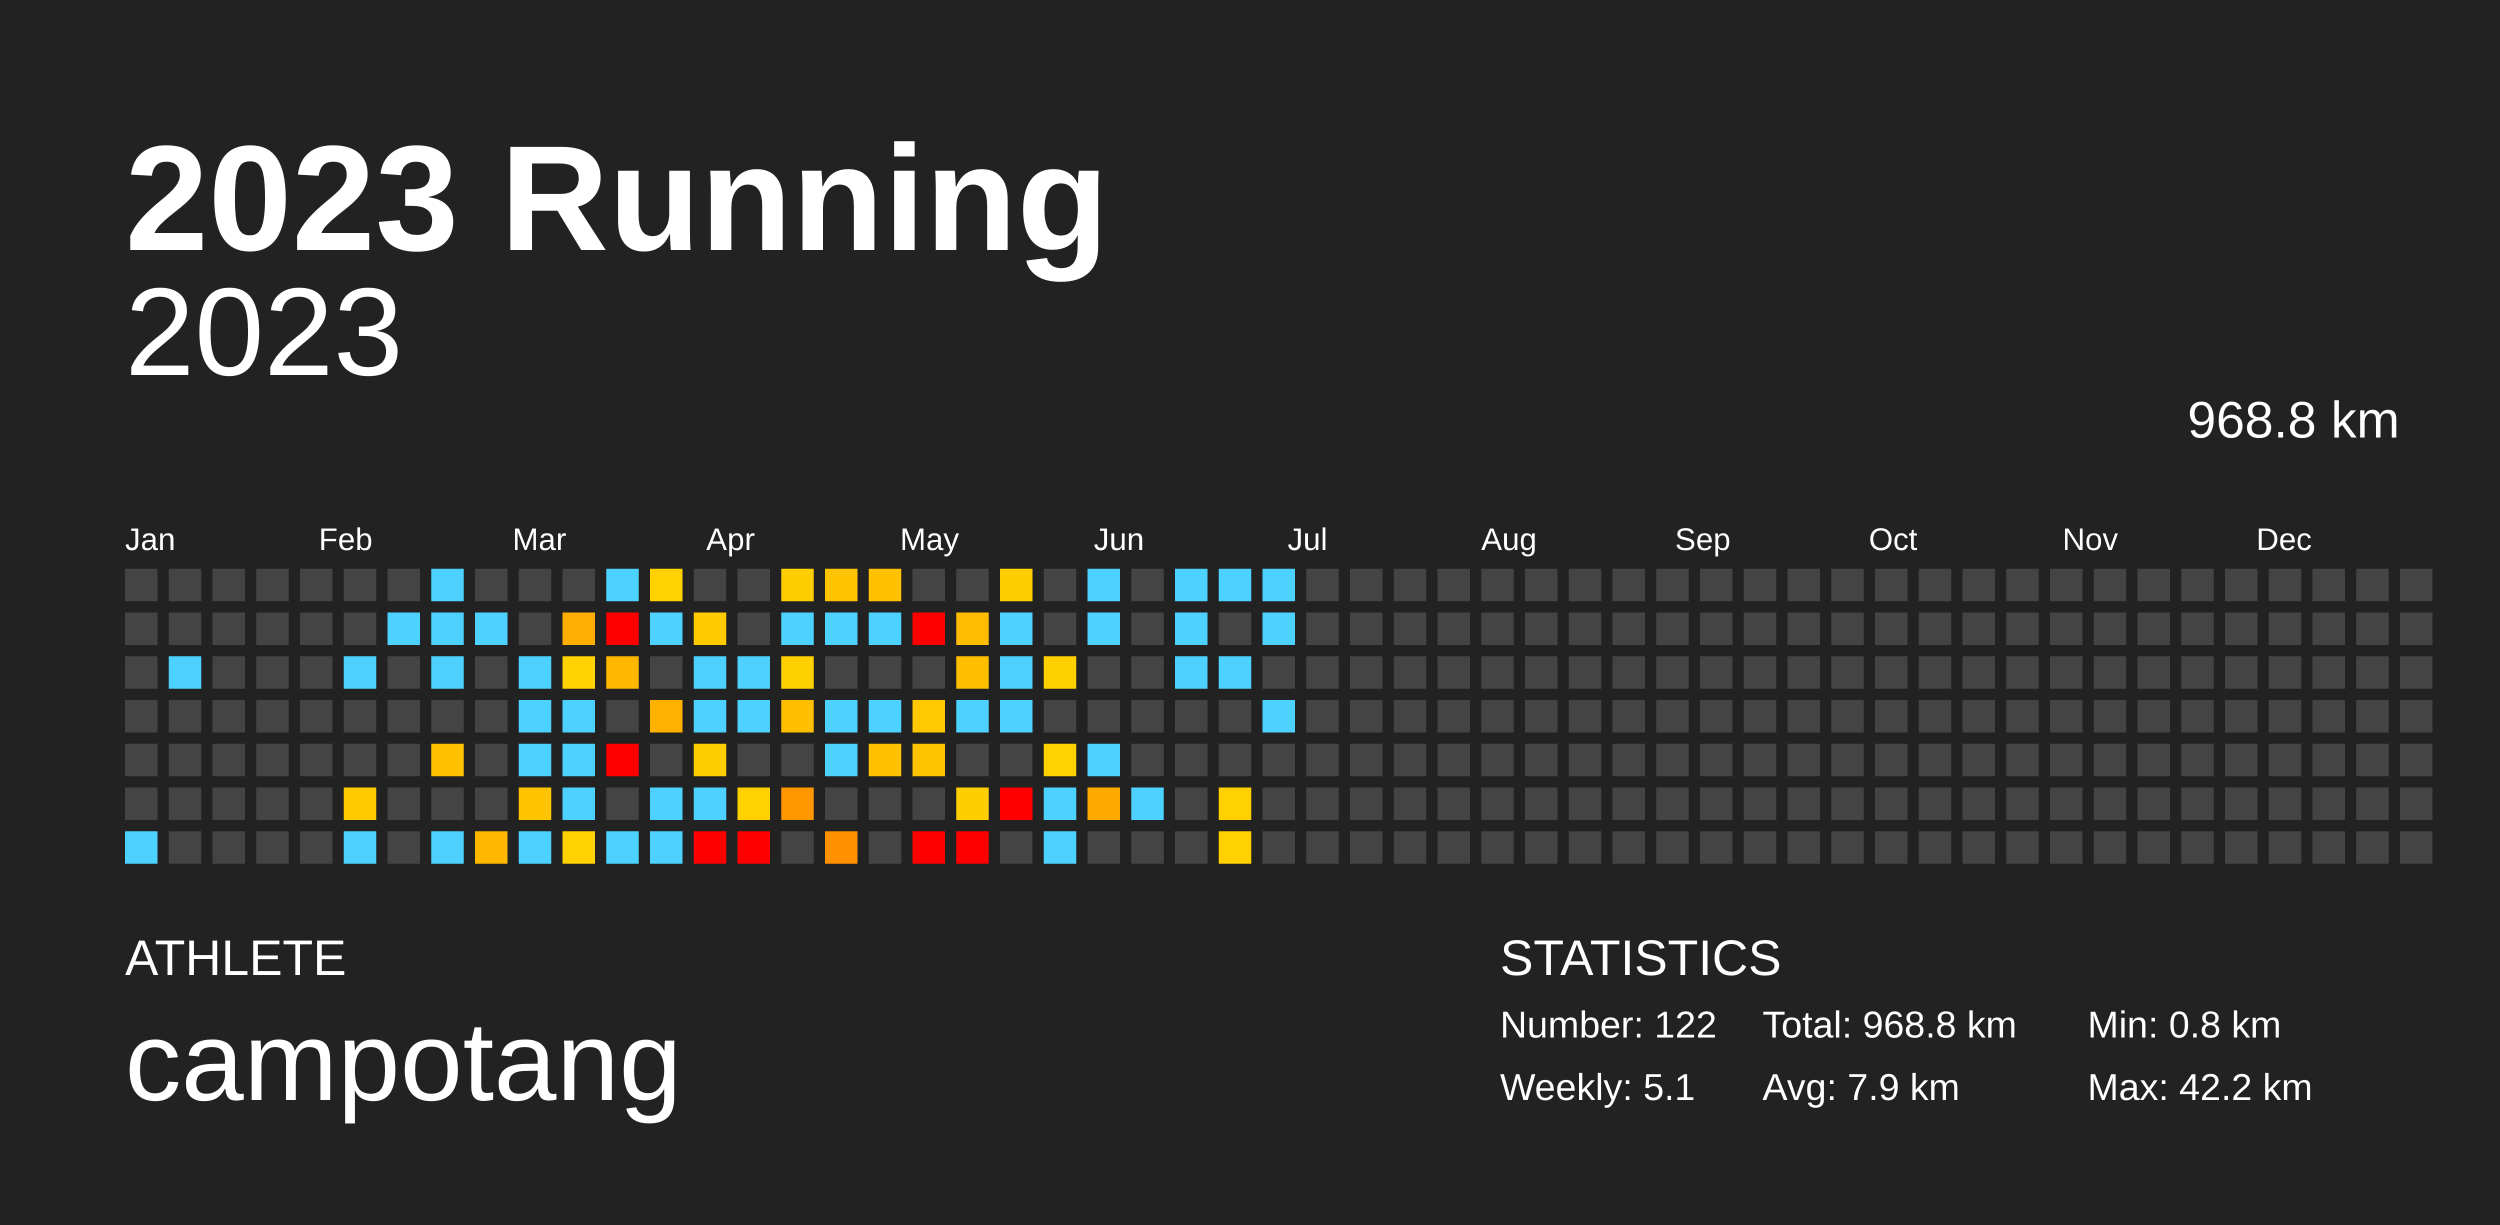
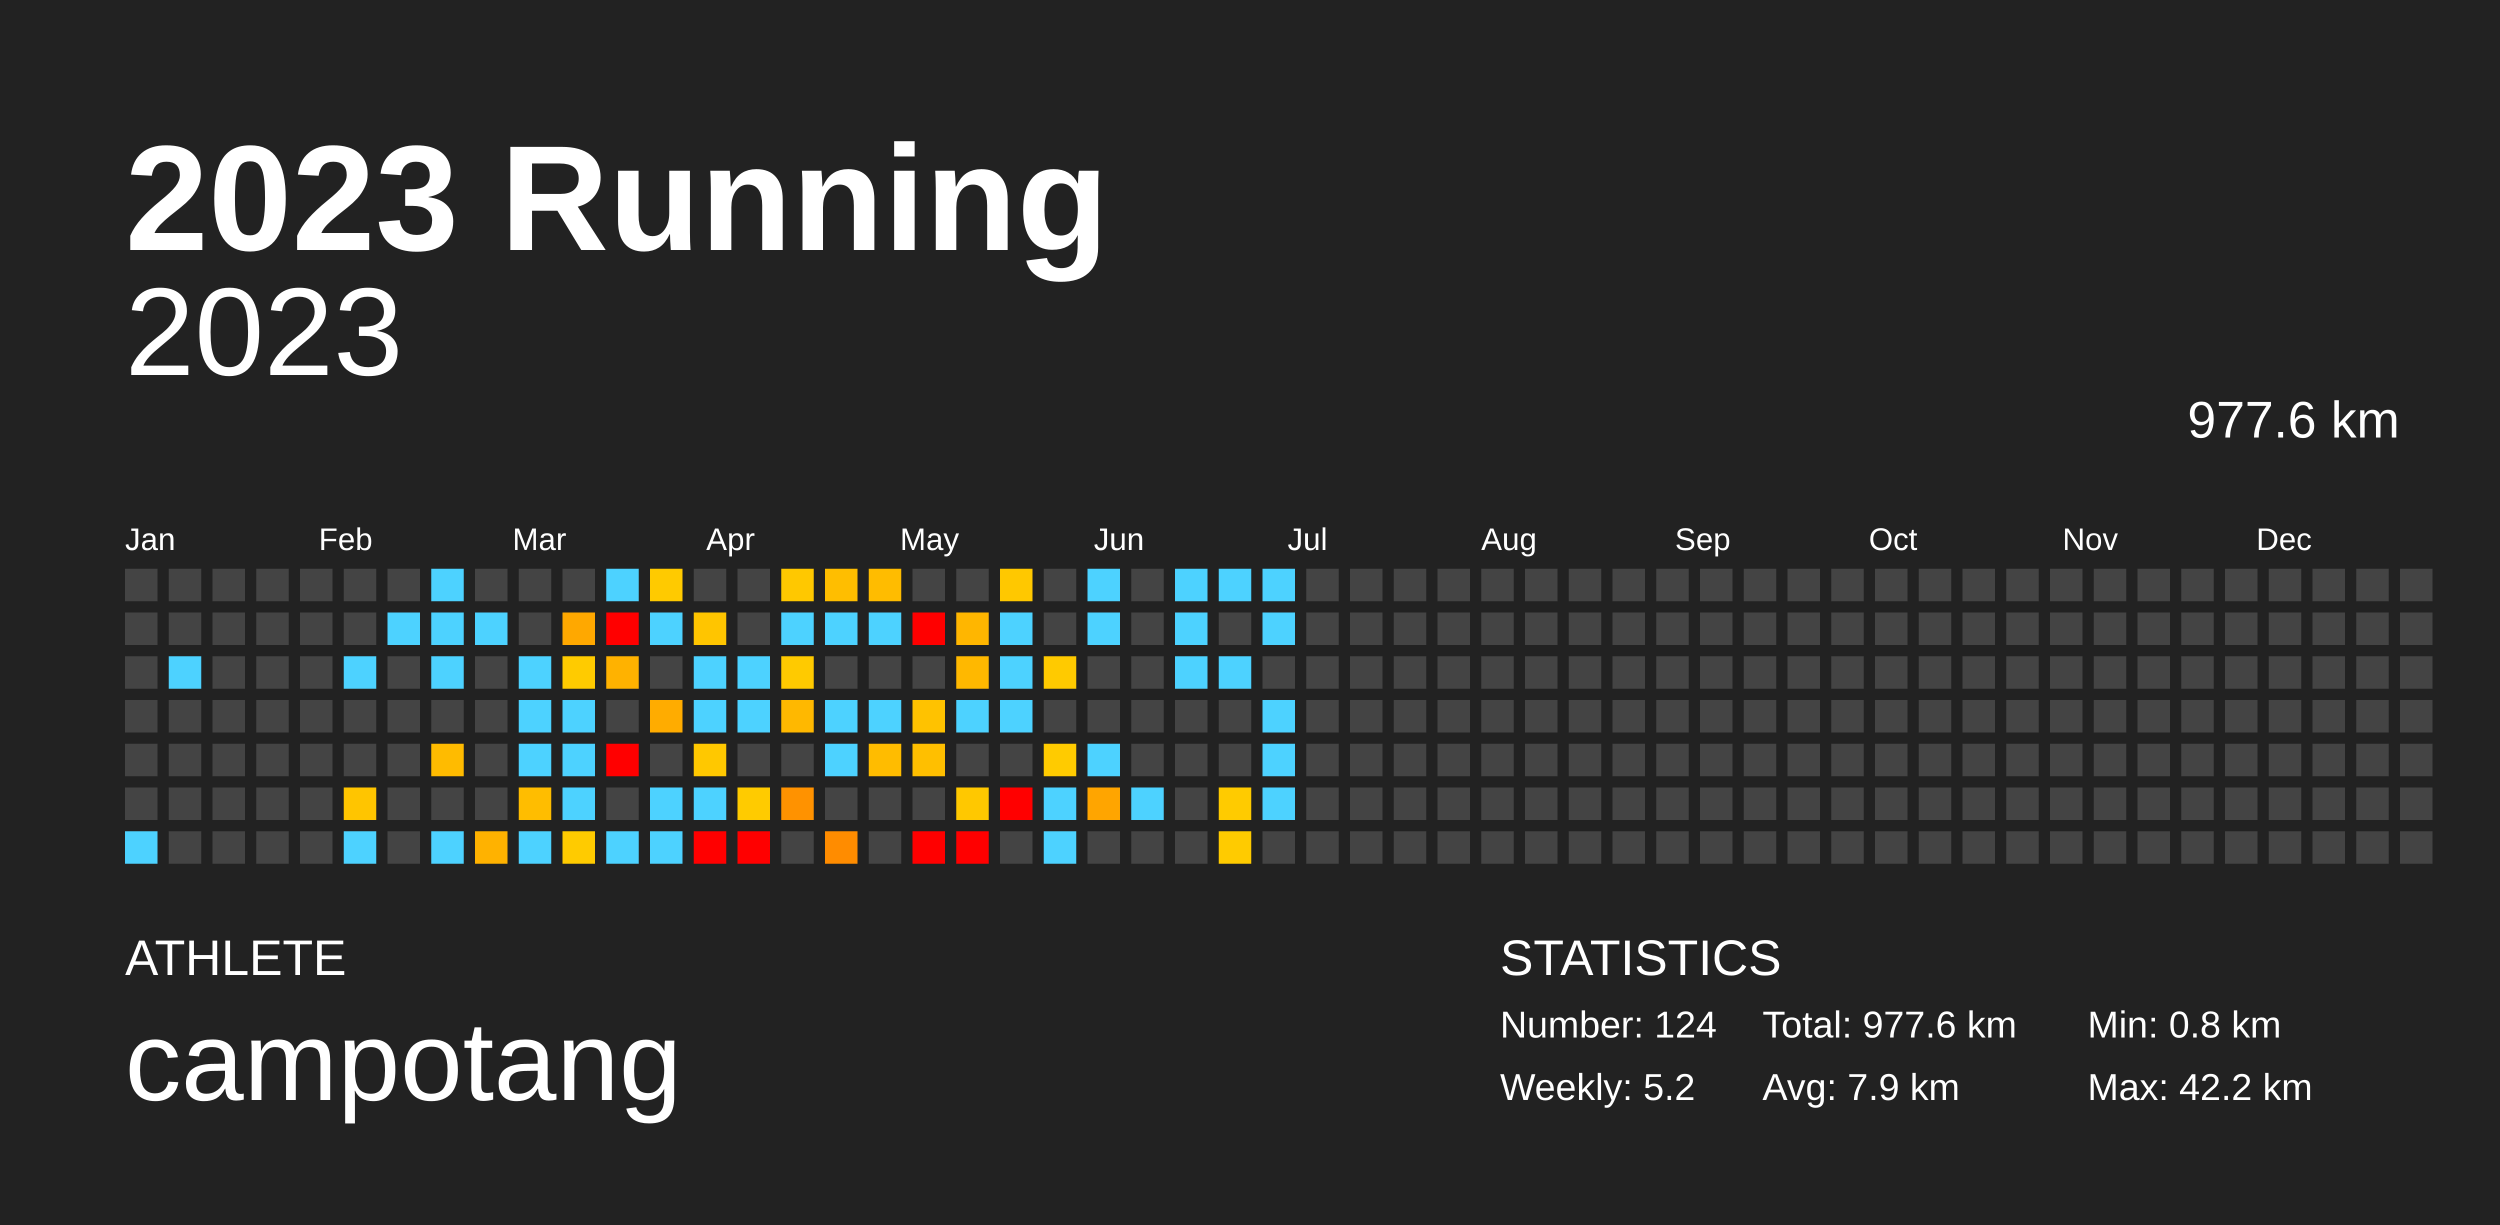
<svg xmlns="http://www.w3.org/2000/svg" baseProfile="full" height="98mm" version="1.1" viewBox="0,0,200,98" width="200mm">
  <defs />
  <rect fill="#222222" height="98" width="200" x="0" y="0" />
  <text fill="#FFFFFF" style="font-size:12px; font-family:Arial; font-weight:bold;" x="10" y="20">2023 Running</text>
  <text fill="#FFFFFF" style="font-size:4px; font-family:Arial" x="10" y="78">ATHLETE</text>
  <text fill="#FFFFFF" style="font-size:9px; font-family:Arial" x="10" y="88">campotang</text>
  <text fill="#FFFFFF" style="font-size:4px; font-family:Arial" x="120" y="78">STATISTICS</text>
-   <text fill="#FFFFFF" style="font-size:3px; font-family:Arial" x="120" y="83">Number: 122</text>
-   <text fill="#FFFFFF" style="font-size:3px; font-family:Arial" x="120" y="88">Weekly: 5.1</text>
-   <text fill="#FFFFFF" style="font-size:3px; font-family:Arial" x="141" y="83">Total: 968.8 km</text>
+   <text fill="#FFFFFF" style="font-size:3px; font-family:Arial" x="120" y="83">Number: 124</text>
+   <text fill="#FFFFFF" style="font-size:3px; font-family:Arial" x="120" y="88">Weekly: 5.2</text>
+   <text fill="#FFFFFF" style="font-size:3px; font-family:Arial" x="141" y="83">Total: 977.6 km</text>
  <text fill="#FFFFFF" style="font-size:3px; font-family:Arial" x="141" y="88">Avg: 7.9 km</text>
  <text fill="#FFFFFF" style="font-size:3px; font-family:Arial" x="167" y="83">Min: 0.8 km</text>
  <text fill="#FFFFFF" style="font-size:3px; font-family:Arial" x="167" y="88">Max: 42.2 km</text>
  <text alignment-baseline="hanging" fill="#FFFFFF" style="font-size:10.0px; font-family:Arial;" x="10" y="30">2023</text>
-   <text alignment-baseline="hanging" fill="#FFFFFF" style="font-size:4.125px; font-family:Arial;" x="175" y="35">968.8 km</text>
+   <text alignment-baseline="hanging" fill="#FFFFFF" style="font-size:4.125px; font-family:Arial;" x="175" y="35">977.6 km</text>
  <text fill="#FFFFFF" style="font-size:2.5px; font-family:Arial" x="10.0" y="44">Jan</text>
  <text fill="#FFFFFF" style="font-size:2.5px; font-family:Arial" x="25.5" y="44">Feb</text>
  <text fill="#FFFFFF" style="font-size:2.5px; font-family:Arial" x="41.0" y="44">Mar</text>
  <text fill="#FFFFFF" style="font-size:2.5px; font-family:Arial" x="56.5" y="44">Apr</text>
  <text fill="#FFFFFF" style="font-size:2.5px; font-family:Arial" x="72.0" y="44">May</text>
  <text fill="#FFFFFF" style="font-size:2.5px; font-family:Arial" x="87.5" y="44">Jun</text>
  <text fill="#FFFFFF" style="font-size:2.5px; font-family:Arial" x="103.0" y="44">Jul</text>
  <text fill="#FFFFFF" style="font-size:2.5px; font-family:Arial" x="118.5" y="44">Aug</text>
  <text fill="#FFFFFF" style="font-size:2.5px; font-family:Arial" x="134.0" y="44">Sep</text>
  <text fill="#FFFFFF" style="font-size:2.5px; font-family:Arial" x="149.5" y="44">Oct</text>
  <text fill="#FFFFFF" style="font-size:2.5px; font-family:Arial" x="165.0" y="44">Nov</text>
  <text fill="#FFFFFF" style="font-size:2.5px; font-family:Arial" x="180.5" y="44">Dec</text>
  <rect fill="#444444" height="2.6" width="2.6" x="10.0" y="45.5" />
  <rect fill="#444444" height="2.6" width="2.6" x="10.0" y="49.0" />
  <rect fill="#444444" height="2.6" width="2.6" x="10.0" y="52.5" />
  <rect fill="#444444" height="2.6" width="2.6" x="10.0" y="56.0" />
  <rect fill="#444444" height="2.6" width="2.6" x="10.0" y="59.5" />
  <rect fill="#444444" height="2.6" width="2.6" x="10.0" y="63.0" />
  <rect fill="#4dd2ff" height="2.6" width="2.6" x="10.0" y="66.5" />
  <rect fill="#444444" height="2.6" width="2.6" x="13.5" y="45.5" />
  <rect fill="#444444" height="2.6" width="2.6" x="13.5" y="49.0" />
  <rect fill="#4dd2ff" height="2.6" width="2.6" x="13.5" y="52.5" />
  <rect fill="#444444" height="2.6" width="2.6" x="13.5" y="56.0" />
  <rect fill="#444444" height="2.6" width="2.6" x="13.5" y="59.5" />
  <rect fill="#444444" height="2.6" width="2.6" x="13.5" y="63.0" />
  <rect fill="#444444" height="2.6" width="2.6" x="13.5" y="66.5" />
  <rect fill="#444444" height="2.6" width="2.6" x="17.0" y="45.5" />
  <rect fill="#444444" height="2.6" width="2.6" x="17.0" y="49.0" />
  <rect fill="#444444" height="2.6" width="2.6" x="17.0" y="52.5" />
  <rect fill="#444444" height="2.6" width="2.6" x="17.0" y="56.0" />
  <rect fill="#444444" height="2.6" width="2.6" x="17.0" y="59.5" />
  <rect fill="#444444" height="2.6" width="2.6" x="17.0" y="63.0" />
  <rect fill="#444444" height="2.6" width="2.6" x="17.0" y="66.5" />
  <rect fill="#444444" height="2.6" width="2.6" x="20.5" y="45.5" />
  <rect fill="#444444" height="2.6" width="2.6" x="20.5" y="49.0" />
  <rect fill="#444444" height="2.6" width="2.6" x="20.5" y="52.5" />
  <rect fill="#444444" height="2.6" width="2.6" x="20.5" y="56.0" />
  <rect fill="#444444" height="2.6" width="2.6" x="20.5" y="59.5" />
  <rect fill="#444444" height="2.6" width="2.6" x="20.5" y="63.0" />
  <rect fill="#444444" height="2.6" width="2.6" x="20.5" y="66.5" />
  <rect fill="#444444" height="2.6" width="2.6" x="24.0" y="45.5" />
  <rect fill="#444444" height="2.6" width="2.6" x="24.0" y="49.0" />
  <rect fill="#444444" height="2.6" width="2.6" x="24.0" y="52.5" />
  <rect fill="#444444" height="2.6" width="2.6" x="24.0" y="56.0" />
  <rect fill="#444444" height="2.6" width="2.6" x="24.0" y="59.5" />
  <rect fill="#444444" height="2.6" width="2.6" x="24.0" y="63.0" />
  <rect fill="#444444" height="2.6" width="2.6" x="24.0" y="66.5" />
  <rect fill="#444444" height="2.6" width="2.6" x="27.5" y="45.5" />
  <rect fill="#444444" height="2.6" width="2.6" x="27.5" y="49.0" />
  <rect fill="#4dd2ff" height="2.6" width="2.6" x="27.5" y="52.5" />
  <rect fill="#444444" height="2.6" width="2.6" x="27.5" y="56.0" />
  <rect fill="#444444" height="2.6" width="2.6" x="27.5" y="59.5" />
-   <rect fill="#ffcb00" height="2.6" width="2.6" x="27.5" y="63.0" />
+   <rect fill="#ffc500" height="2.6" width="2.6" x="27.5" y="63.0" />
  <rect fill="#4dd2ff" height="2.6" width="2.6" x="27.5" y="66.5" />
  <rect fill="#444444" height="2.6" width="2.6" x="31.0" y="45.5" />
  <rect fill="#4dd2ff" height="2.6" width="2.6" x="31.0" y="49.0" />
  <rect fill="#444444" height="2.6" width="2.6" x="31.0" y="52.5" />
  <rect fill="#444444" height="2.6" width="2.6" x="31.0" y="56.0" />
  <rect fill="#444444" height="2.6" width="2.6" x="31.0" y="59.5" />
  <rect fill="#444444" height="2.6" width="2.6" x="31.0" y="63.0" />
  <rect fill="#444444" height="2.6" width="2.6" x="31.0" y="66.5" />
  <rect fill="#4dd2ff" height="2.6" width="2.6" x="34.5" y="45.5" />
  <rect fill="#4dd2ff" height="2.6" width="2.6" x="34.5" y="49.0" />
  <rect fill="#4dd2ff" height="2.6" width="2.6" x="34.5" y="52.5" />
  <rect fill="#444444" height="2.6" width="2.6" x="34.5" y="56.0" />
-   <rect fill="#ffc100" height="2.6" width="2.6" x="34.5" y="59.5" />
+   <rect fill="#ffbb00" height="2.6" width="2.6" x="34.5" y="59.5" />
  <rect fill="#444444" height="2.6" width="2.6" x="34.5" y="63.0" />
  <rect fill="#4dd2ff" height="2.6" width="2.6" x="34.5" y="66.5" />
  <rect fill="#444444" height="2.6" width="2.6" x="38.0" y="45.5" />
  <rect fill="#4dd2ff" height="2.6" width="2.6" x="38.0" y="49.0" />
  <rect fill="#444444" height="2.6" width="2.6" x="38.0" y="52.5" />
  <rect fill="#444444" height="2.6" width="2.6" x="38.0" y="56.0" />
  <rect fill="#444444" height="2.6" width="2.6" x="38.0" y="59.5" />
  <rect fill="#444444" height="2.6" width="2.6" x="38.0" y="63.0" />
-   <rect fill="#ffb700" height="2.6" width="2.6" x="38.0" y="66.5" />
+   <rect fill="#ffb200" height="2.6" width="2.6" x="38.0" y="66.5" />
  <rect fill="#444444" height="2.6" width="2.6" x="41.5" y="45.5" />
  <rect fill="#444444" height="2.6" width="2.6" x="41.5" y="49.0" />
  <rect fill="#4dd2ff" height="2.6" width="2.6" x="41.5" y="52.5" />
  <rect fill="#4dd2ff" height="2.6" width="2.6" x="41.5" y="56.0" />
  <rect fill="#4dd2ff" height="2.6" width="2.6" x="41.5" y="59.5" />
-   <rect fill="#ffc300" height="2.6" width="2.6" x="41.5" y="63.0" />
+   <rect fill="#ffbd00" height="2.6" width="2.6" x="41.5" y="63.0" />
  <rect fill="#4dd2ff" height="2.6" width="2.6" x="41.5" y="66.5" />
  <rect fill="#444444" height="2.6" width="2.6" x="45.0" y="45.5" />
-   <rect fill="#ffad00" height="2.6" width="2.6" x="45.0" y="49.0" />
-   <rect fill="#ffd200" height="2.6" width="2.6" x="45.0" y="52.5" />
+   <rect fill="#ffa800" height="2.6" width="2.6" x="45.0" y="49.0" />
+   <rect fill="#ffcb00" height="2.6" width="2.6" x="45.0" y="52.5" />
  <rect fill="#4dd2ff" height="2.6" width="2.6" x="45.0" y="56.0" />
  <rect fill="#4dd2ff" height="2.6" width="2.6" x="45.0" y="59.5" />
  <rect fill="#4dd2ff" height="2.6" width="2.6" x="45.0" y="63.0" />
-   <rect fill="#ffd100" height="2.6" width="2.6" x="45.0" y="66.5" />
+   <rect fill="#ffcb00" height="2.6" width="2.6" x="45.0" y="66.5" />
  <rect fill="#4dd2ff" height="2.6" width="2.6" x="48.5" y="45.5" />
  <rect fill="red" height="2.6" width="2.6" x="48.5" y="49.0" />
-   <rect fill="#ffb700" height="2.6" width="2.6" x="48.5" y="52.5" />
+   <rect fill="#ffb200" height="2.6" width="2.6" x="48.5" y="52.5" />
  <rect fill="#444444" height="2.6" width="2.6" x="48.5" y="56.0" />
  <rect fill="red" height="2.6" width="2.6" x="48.5" y="59.5" />
  <rect fill="#444444" height="2.6" width="2.6" x="48.5" y="63.0" />
  <rect fill="#4dd2ff" height="2.6" width="2.6" x="48.5" y="66.5" />
-   <rect fill="#ffd100" height="2.6" width="2.6" x="52.0" y="45.5" />
+   <rect fill="#ffca00" height="2.6" width="2.6" x="52.0" y="45.5" />
  <rect fill="#4dd2ff" height="2.6" width="2.6" x="52.0" y="49.0" />
  <rect fill="#444444" height="2.6" width="2.6" x="52.0" y="52.5" />
-   <rect fill="#ffb100" height="2.6" width="2.6" x="52.0" y="56.0" />
+   <rect fill="#ffac00" height="2.6" width="2.6" x="52.0" y="56.0" />
  <rect fill="#444444" height="2.6" width="2.6" x="52.0" y="59.5" />
  <rect fill="#4dd2ff" height="2.6" width="2.6" x="52.0" y="63.0" />
  <rect fill="#4dd2ff" height="2.6" width="2.6" x="52.0" y="66.5" />
  <rect fill="#444444" height="2.6" width="2.6" x="55.5" y="45.5" />
-   <rect fill="#ffcb00" height="2.6" width="2.6" x="55.5" y="49.0" />
+   <rect fill="#ffc500" height="2.6" width="2.6" x="55.5" y="49.0" />
  <rect fill="#4dd2ff" height="2.6" width="2.6" x="55.5" y="52.5" />
  <rect fill="#4dd2ff" height="2.6" width="2.6" x="55.5" y="56.0" />
-   <rect fill="#ffce00" height="2.6" width="2.6" x="55.5" y="59.5" />
+   <rect fill="#ffc800" height="2.6" width="2.6" x="55.5" y="59.5" />
  <rect fill="#4dd2ff" height="2.6" width="2.6" x="55.5" y="63.0" />
  <rect fill="red" height="2.6" width="2.6" x="55.5" y="66.5" />
  <rect fill="#444444" height="2.6" width="2.6" x="59.0" y="45.5" />
  <rect fill="#444444" height="2.6" width="2.6" x="59.0" y="49.0" />
  <rect fill="#4dd2ff" height="2.6" width="2.6" x="59.0" y="52.5" />
  <rect fill="#4dd2ff" height="2.6" width="2.6" x="59.0" y="56.0" />
  <rect fill="#444444" height="2.6" width="2.6" x="59.0" y="59.5" />
-   <rect fill="#ffd100" height="2.6" width="2.6" x="59.0" y="63.0" />
+   <rect fill="#ffcb00" height="2.6" width="2.6" x="59.0" y="63.0" />
  <rect fill="red" height="2.6" width="2.6" x="59.0" y="66.5" />
-   <rect fill="#ffce00" height="2.6" width="2.6" x="62.5" y="45.5" />
+   <rect fill="#ffc800" height="2.6" width="2.6" x="62.5" y="45.5" />
  <rect fill="#4dd2ff" height="2.6" width="2.6" x="62.5" y="49.0" />
-   <rect fill="#ffd000" height="2.6" width="2.6" x="62.5" y="52.5" />
-   <rect fill="#ffbe00" height="2.6" width="2.6" x="62.5" y="56.0" />
+   <rect fill="#ffca00" height="2.6" width="2.6" x="62.5" y="52.5" />
+   <rect fill="#ffb800" height="2.6" width="2.6" x="62.5" y="56.0" />
  <rect fill="#444444" height="2.6" width="2.6" x="62.5" y="59.5" />
-   <rect fill="#ff9700" height="2.6" width="2.6" x="62.5" y="63.0" />
+   <rect fill="#ff9200" height="2.6" width="2.6" x="62.5" y="63.0" />
  <rect fill="#444444" height="2.6" width="2.6" x="62.5" y="66.5" />
-   <rect fill="#ffc300" height="2.6" width="2.6" x="66.0" y="45.5" />
+   <rect fill="#ffbe00" height="2.6" width="2.6" x="66.0" y="45.5" />
  <rect fill="#4dd2ff" height="2.6" width="2.6" x="66.0" y="49.0" />
  <rect fill="#444444" height="2.6" width="2.6" x="66.0" y="52.5" />
  <rect fill="#4dd2ff" height="2.6" width="2.6" x="66.0" y="56.0" />
  <rect fill="#4dd2ff" height="2.6" width="2.6" x="66.0" y="59.5" />
  <rect fill="#444444" height="2.6" width="2.6" x="66.0" y="63.0" />
-   <rect fill="#ff9100" height="2.6" width="2.6" x="66.0" y="66.5" />
-   <rect fill="#ffc100" height="2.6" width="2.6" x="69.5" y="45.5" />
+   <rect fill="#ff8c00" height="2.6" width="2.6" x="66.0" y="66.5" />
+   <rect fill="#ffbc00" height="2.6" width="2.6" x="69.5" y="45.5" />
  <rect fill="#4dd2ff" height="2.6" width="2.6" x="69.5" y="49.0" />
  <rect fill="#444444" height="2.6" width="2.6" x="69.5" y="52.5" />
  <rect fill="#4dd2ff" height="2.6" width="2.6" x="69.5" y="56.0" />
-   <rect fill="#ffc100" height="2.6" width="2.6" x="69.5" y="59.5" />
+   <rect fill="#ffbc00" height="2.6" width="2.6" x="69.5" y="59.5" />
  <rect fill="#444444" height="2.6" width="2.6" x="69.5" y="63.0" />
  <rect fill="#444444" height="2.6" width="2.6" x="69.5" y="66.5" />
  <rect fill="#444444" height="2.6" width="2.6" x="73.0" y="45.5" />
  <rect fill="red" height="2.6" width="2.6" x="73.0" y="49.0" />
  <rect fill="#444444" height="2.6" width="2.6" x="73.0" y="52.5" />
-   <rect fill="#ffc800" height="2.6" width="2.6" x="73.0" y="56.0" />
-   <rect fill="#ffc400" height="2.6" width="2.6" x="73.0" y="59.5" />
+   <rect fill="#ffc200" height="2.6" width="2.6" x="73.0" y="56.0" />
+   <rect fill="#ffbf00" height="2.6" width="2.6" x="73.0" y="59.5" />
  <rect fill="#444444" height="2.6" width="2.6" x="73.0" y="63.0" />
  <rect fill="red" height="2.6" width="2.6" x="73.0" y="66.5" />
  <rect fill="#444444" height="2.6" width="2.6" x="76.5" y="45.5" />
-   <rect fill="#ffbc00" height="2.6" width="2.6" x="76.5" y="49.0" />
-   <rect fill="#ffbe00" height="2.6" width="2.6" x="76.5" y="52.5" />
+   <rect fill="#ffb600" height="2.6" width="2.6" x="76.5" y="49.0" />
+   <rect fill="#ffb800" height="2.6" width="2.6" x="76.5" y="52.5" />
  <rect fill="#4dd2ff" height="2.6" width="2.6" x="76.5" y="56.0" />
  <rect fill="#444444" height="2.6" width="2.6" x="76.5" y="59.5" />
-   <rect fill="#ffce00" height="2.6" width="2.6" x="76.5" y="63.0" />
+   <rect fill="#ffc800" height="2.6" width="2.6" x="76.5" y="63.0" />
  <rect fill="red" height="2.6" width="2.6" x="76.5" y="66.5" />
-   <rect fill="#ffce00" height="2.6" width="2.6" x="80.0" y="45.5" />
+   <rect fill="#ffc800" height="2.6" width="2.6" x="80.0" y="45.5" />
  <rect fill="#4dd2ff" height="2.6" width="2.6" x="80.0" y="49.0" />
  <rect fill="#4dd2ff" height="2.6" width="2.6" x="80.0" y="52.5" />
  <rect fill="#4dd2ff" height="2.6" width="2.6" x="80.0" y="56.0" />
  <rect fill="#444444" height="2.6" width="2.6" x="80.0" y="59.5" />
  <rect fill="red" height="2.6" width="2.6" x="80.0" y="63.0" />
  <rect fill="#444444" height="2.6" width="2.6" x="80.0" y="66.5" />
  <rect fill="#444444" height="2.6" width="2.6" x="83.5" y="45.5" />
  <rect fill="#444444" height="2.6" width="2.6" x="83.5" y="49.0" />
-   <rect fill="#ffd000" height="2.6" width="2.6" x="83.5" y="52.5" />
+   <rect fill="#ffca00" height="2.6" width="2.6" x="83.5" y="52.5" />
  <rect fill="#444444" height="2.6" width="2.6" x="83.5" y="56.0" />
-   <rect fill="#ffd100" height="2.6" width="2.6" x="83.5" y="59.5" />
+   <rect fill="#ffcb00" height="2.6" width="2.6" x="83.5" y="59.5" />
  <rect fill="#4dd2ff" height="2.6" width="2.6" x="83.5" y="63.0" />
  <rect fill="#4dd2ff" height="2.6" width="2.6" x="83.5" y="66.5" />
  <rect fill="#4dd2ff" height="2.6" width="2.6" x="87.0" y="45.5" />
  <rect fill="#4dd2ff" height="2.6" width="2.6" x="87.0" y="49.0" />
  <rect fill="#444444" height="2.6" width="2.6" x="87.0" y="52.5" />
  <rect fill="#444444" height="2.6" width="2.6" x="87.0" y="56.0" />
  <rect fill="#4dd2ff" height="2.6" width="2.6" x="87.0" y="59.5" />
-   <rect fill="#ffaa00" height="2.6" width="2.6" x="87.0" y="63.0" />
+   <rect fill="#ffa500" height="2.6" width="2.6" x="87.0" y="63.0" />
  <rect fill="#444444" height="2.6" width="2.6" x="87.0" y="66.5" />
  <rect fill="#444444" height="2.6" width="2.6" x="90.5" y="45.5" />
  <rect fill="#444444" height="2.6" width="2.6" x="90.5" y="49.0" />
  <rect fill="#444444" height="2.6" width="2.6" x="90.5" y="52.5" />
  <rect fill="#444444" height="2.6" width="2.6" x="90.5" y="56.0" />
  <rect fill="#444444" height="2.6" width="2.6" x="90.5" y="59.5" />
  <rect fill="#4dd2ff" height="2.6" width="2.6" x="90.5" y="63.0" />
  <rect fill="#444444" height="2.6" width="2.6" x="90.5" y="66.5" />
  <rect fill="#4dd2ff" height="2.6" width="2.6" x="94.0" y="45.5" />
  <rect fill="#4dd2ff" height="2.6" width="2.6" x="94.0" y="49.0" />
  <rect fill="#4dd2ff" height="2.6" width="2.6" x="94.0" y="52.5" />
  <rect fill="#444444" height="2.6" width="2.6" x="94.0" y="56.0" />
  <rect fill="#444444" height="2.6" width="2.6" x="94.0" y="59.5" />
  <rect fill="#444444" height="2.6" width="2.6" x="94.0" y="63.0" />
  <rect fill="#444444" height="2.6" width="2.6" x="94.0" y="66.5" />
  <rect fill="#4dd2ff" height="2.6" width="2.6" x="97.5" y="45.5" />
  <rect fill="#444444" height="2.6" width="2.6" x="97.5" y="49.0" />
  <rect fill="#4dd2ff" height="2.6" width="2.6" x="97.5" y="52.5" />
  <rect fill="#444444" height="2.6" width="2.6" x="97.5" y="56.0" />
  <rect fill="#444444" height="2.6" width="2.6" x="97.5" y="59.5" />
-   <rect fill="#ffd100" height="2.6" width="2.6" x="97.5" y="63.0" />
-   <rect fill="#ffd100" height="2.6" width="2.6" x="97.5" y="66.5" />
+   <rect fill="#ffcb00" height="2.6" width="2.6" x="97.5" y="63.0" />
+   <rect fill="#ffcb00" height="2.6" width="2.6" x="97.5" y="66.5" />
  <rect fill="#4dd2ff" height="2.6" width="2.6" x="101.0" y="45.5" />
  <rect fill="#4dd2ff" height="2.6" width="2.6" x="101.0" y="49.0" />
  <rect fill="#444444" height="2.6" width="2.6" x="101.0" y="52.5" />
  <rect fill="#4dd2ff" height="2.6" width="2.6" x="101.0" y="56.0" />
-   <rect fill="#444444" height="2.6" width="2.6" x="101.0" y="59.5" />
-   <rect fill="#444444" height="2.6" width="2.6" x="101.0" y="63.0" />
+   <rect fill="#4dd2ff" height="2.6" width="2.6" x="101.0" y="59.5" />
+   <rect fill="#4dd2ff" height="2.6" width="2.6" x="101.0" y="63.0" />
  <rect fill="#444444" height="2.6" width="2.6" x="101.0" y="66.5" />
  <rect fill="#444444" height="2.6" width="2.6" x="104.5" y="45.5" />
  <rect fill="#444444" height="2.6" width="2.6" x="104.5" y="49.0" />
  <rect fill="#444444" height="2.6" width="2.6" x="104.5" y="52.5" />
  <rect fill="#444444" height="2.6" width="2.6" x="104.5" y="56.0" />
  <rect fill="#444444" height="2.6" width="2.6" x="104.5" y="59.5" />
  <rect fill="#444444" height="2.6" width="2.6" x="104.5" y="63.0" />
  <rect fill="#444444" height="2.6" width="2.6" x="104.5" y="66.5" />
  <rect fill="#444444" height="2.6" width="2.6" x="108.0" y="45.5" />
  <rect fill="#444444" height="2.6" width="2.6" x="108.0" y="49.0" />
  <rect fill="#444444" height="2.6" width="2.6" x="108.0" y="52.5" />
  <rect fill="#444444" height="2.6" width="2.6" x="108.0" y="56.0" />
  <rect fill="#444444" height="2.6" width="2.6" x="108.0" y="59.5" />
  <rect fill="#444444" height="2.6" width="2.6" x="108.0" y="63.0" />
  <rect fill="#444444" height="2.6" width="2.6" x="108.0" y="66.5" />
  <rect fill="#444444" height="2.6" width="2.6" x="111.5" y="45.5" />
  <rect fill="#444444" height="2.6" width="2.6" x="111.5" y="49.0" />
  <rect fill="#444444" height="2.6" width="2.6" x="111.5" y="52.5" />
  <rect fill="#444444" height="2.6" width="2.6" x="111.5" y="56.0" />
  <rect fill="#444444" height="2.6" width="2.6" x="111.5" y="59.5" />
  <rect fill="#444444" height="2.6" width="2.6" x="111.5" y="63.0" />
  <rect fill="#444444" height="2.6" width="2.6" x="111.5" y="66.5" />
  <rect fill="#444444" height="2.6" width="2.6" x="115.0" y="45.5" />
  <rect fill="#444444" height="2.6" width="2.6" x="115.0" y="49.0" />
  <rect fill="#444444" height="2.6" width="2.6" x="115.0" y="52.5" />
  <rect fill="#444444" height="2.6" width="2.6" x="115.0" y="56.0" />
  <rect fill="#444444" height="2.6" width="2.6" x="115.0" y="59.5" />
  <rect fill="#444444" height="2.6" width="2.6" x="115.0" y="63.0" />
  <rect fill="#444444" height="2.6" width="2.6" x="115.0" y="66.5" />
  <rect fill="#444444" height="2.6" width="2.6" x="118.5" y="45.5" />
  <rect fill="#444444" height="2.6" width="2.6" x="118.5" y="49.0" />
  <rect fill="#444444" height="2.6" width="2.6" x="118.5" y="52.5" />
  <rect fill="#444444" height="2.6" width="2.6" x="118.5" y="56.0" />
  <rect fill="#444444" height="2.6" width="2.6" x="118.5" y="59.5" />
  <rect fill="#444444" height="2.6" width="2.6" x="118.5" y="63.0" />
  <rect fill="#444444" height="2.6" width="2.6" x="118.5" y="66.5" />
  <rect fill="#444444" height="2.6" width="2.6" x="122.0" y="45.5" />
  <rect fill="#444444" height="2.6" width="2.6" x="122.0" y="49.0" />
  <rect fill="#444444" height="2.6" width="2.6" x="122.0" y="52.5" />
  <rect fill="#444444" height="2.6" width="2.6" x="122.0" y="56.0" />
  <rect fill="#444444" height="2.6" width="2.6" x="122.0" y="59.5" />
  <rect fill="#444444" height="2.6" width="2.6" x="122.0" y="63.0" />
  <rect fill="#444444" height="2.6" width="2.6" x="122.0" y="66.5" />
  <rect fill="#444444" height="2.6" width="2.6" x="125.5" y="45.5" />
  <rect fill="#444444" height="2.6" width="2.6" x="125.5" y="49.0" />
  <rect fill="#444444" height="2.6" width="2.6" x="125.5" y="52.5" />
  <rect fill="#444444" height="2.6" width="2.6" x="125.5" y="56.0" />
  <rect fill="#444444" height="2.6" width="2.6" x="125.5" y="59.5" />
  <rect fill="#444444" height="2.6" width="2.6" x="125.5" y="63.0" />
  <rect fill="#444444" height="2.6" width="2.6" x="125.5" y="66.5" />
  <rect fill="#444444" height="2.6" width="2.6" x="129.0" y="45.5" />
  <rect fill="#444444" height="2.6" width="2.6" x="129.0" y="49.0" />
  <rect fill="#444444" height="2.6" width="2.6" x="129.0" y="52.5" />
  <rect fill="#444444" height="2.6" width="2.6" x="129.0" y="56.0" />
  <rect fill="#444444" height="2.6" width="2.6" x="129.0" y="59.5" />
  <rect fill="#444444" height="2.6" width="2.6" x="129.0" y="63.0" />
  <rect fill="#444444" height="2.6" width="2.6" x="129.0" y="66.5" />
  <rect fill="#444444" height="2.6" width="2.6" x="132.5" y="45.5" />
  <rect fill="#444444" height="2.6" width="2.6" x="132.5" y="49.0" />
  <rect fill="#444444" height="2.6" width="2.6" x="132.5" y="52.5" />
  <rect fill="#444444" height="2.6" width="2.6" x="132.5" y="56.0" />
  <rect fill="#444444" height="2.6" width="2.6" x="132.5" y="59.5" />
  <rect fill="#444444" height="2.6" width="2.6" x="132.5" y="63.0" />
  <rect fill="#444444" height="2.6" width="2.6" x="132.5" y="66.5" />
  <rect fill="#444444" height="2.6" width="2.6" x="136.0" y="45.5" />
  <rect fill="#444444" height="2.6" width="2.6" x="136.0" y="49.0" />
  <rect fill="#444444" height="2.6" width="2.6" x="136.0" y="52.5" />
  <rect fill="#444444" height="2.6" width="2.6" x="136.0" y="56.0" />
  <rect fill="#444444" height="2.6" width="2.6" x="136.0" y="59.5" />
  <rect fill="#444444" height="2.6" width="2.6" x="136.0" y="63.0" />
  <rect fill="#444444" height="2.6" width="2.6" x="136.0" y="66.5" />
  <rect fill="#444444" height="2.6" width="2.6" x="139.5" y="45.5" />
  <rect fill="#444444" height="2.6" width="2.6" x="139.5" y="49.0" />
  <rect fill="#444444" height="2.6" width="2.6" x="139.5" y="52.5" />
  <rect fill="#444444" height="2.6" width="2.6" x="139.5" y="56.0" />
  <rect fill="#444444" height="2.6" width="2.6" x="139.5" y="59.5" />
  <rect fill="#444444" height="2.6" width="2.6" x="139.5" y="63.0" />
  <rect fill="#444444" height="2.6" width="2.6" x="139.5" y="66.5" />
  <rect fill="#444444" height="2.6" width="2.6" x="143.0" y="45.5" />
  <rect fill="#444444" height="2.6" width="2.6" x="143.0" y="49.0" />
  <rect fill="#444444" height="2.6" width="2.6" x="143.0" y="52.5" />
  <rect fill="#444444" height="2.6" width="2.6" x="143.0" y="56.0" />
  <rect fill="#444444" height="2.6" width="2.6" x="143.0" y="59.5" />
  <rect fill="#444444" height="2.6" width="2.6" x="143.0" y="63.0" />
  <rect fill="#444444" height="2.6" width="2.6" x="143.0" y="66.5" />
  <rect fill="#444444" height="2.6" width="2.6" x="146.5" y="45.5" />
  <rect fill="#444444" height="2.6" width="2.6" x="146.5" y="49.0" />
  <rect fill="#444444" height="2.6" width="2.6" x="146.5" y="52.5" />
  <rect fill="#444444" height="2.6" width="2.6" x="146.5" y="56.0" />
  <rect fill="#444444" height="2.6" width="2.6" x="146.5" y="59.5" />
  <rect fill="#444444" height="2.6" width="2.6" x="146.5" y="63.0" />
  <rect fill="#444444" height="2.6" width="2.6" x="146.5" y="66.5" />
  <rect fill="#444444" height="2.6" width="2.6" x="150.0" y="45.5" />
  <rect fill="#444444" height="2.6" width="2.6" x="150.0" y="49.0" />
  <rect fill="#444444" height="2.6" width="2.6" x="150.0" y="52.5" />
  <rect fill="#444444" height="2.6" width="2.6" x="150.0" y="56.0" />
  <rect fill="#444444" height="2.6" width="2.6" x="150.0" y="59.5" />
  <rect fill="#444444" height="2.6" width="2.6" x="150.0" y="63.0" />
  <rect fill="#444444" height="2.6" width="2.6" x="150.0" y="66.5" />
  <rect fill="#444444" height="2.6" width="2.6" x="153.5" y="45.5" />
  <rect fill="#444444" height="2.6" width="2.6" x="153.5" y="49.0" />
  <rect fill="#444444" height="2.6" width="2.6" x="153.5" y="52.5" />
  <rect fill="#444444" height="2.6" width="2.6" x="153.5" y="56.0" />
  <rect fill="#444444" height="2.6" width="2.6" x="153.5" y="59.5" />
  <rect fill="#444444" height="2.6" width="2.6" x="153.5" y="63.0" />
  <rect fill="#444444" height="2.6" width="2.6" x="153.5" y="66.5" />
  <rect fill="#444444" height="2.6" width="2.6" x="157.0" y="45.5" />
  <rect fill="#444444" height="2.6" width="2.6" x="157.0" y="49.0" />
  <rect fill="#444444" height="2.6" width="2.6" x="157.0" y="52.5" />
  <rect fill="#444444" height="2.6" width="2.6" x="157.0" y="56.0" />
  <rect fill="#444444" height="2.6" width="2.6" x="157.0" y="59.5" />
  <rect fill="#444444" height="2.6" width="2.6" x="157.0" y="63.0" />
  <rect fill="#444444" height="2.6" width="2.6" x="157.0" y="66.5" />
  <rect fill="#444444" height="2.6" width="2.6" x="160.5" y="45.5" />
  <rect fill="#444444" height="2.6" width="2.6" x="160.5" y="49.0" />
  <rect fill="#444444" height="2.6" width="2.6" x="160.5" y="52.5" />
  <rect fill="#444444" height="2.6" width="2.6" x="160.5" y="56.0" />
  <rect fill="#444444" height="2.6" width="2.6" x="160.5" y="59.5" />
  <rect fill="#444444" height="2.6" width="2.6" x="160.5" y="63.0" />
  <rect fill="#444444" height="2.6" width="2.6" x="160.5" y="66.5" />
  <rect fill="#444444" height="2.6" width="2.6" x="164.0" y="45.5" />
  <rect fill="#444444" height="2.6" width="2.6" x="164.0" y="49.0" />
  <rect fill="#444444" height="2.6" width="2.6" x="164.0" y="52.5" />
  <rect fill="#444444" height="2.6" width="2.6" x="164.0" y="56.0" />
  <rect fill="#444444" height="2.6" width="2.6" x="164.0" y="59.5" />
  <rect fill="#444444" height="2.6" width="2.6" x="164.0" y="63.0" />
  <rect fill="#444444" height="2.6" width="2.6" x="164.0" y="66.5" />
  <rect fill="#444444" height="2.6" width="2.6" x="167.5" y="45.5" />
  <rect fill="#444444" height="2.6" width="2.6" x="167.5" y="49.0" />
  <rect fill="#444444" height="2.6" width="2.6" x="167.5" y="52.5" />
  <rect fill="#444444" height="2.6" width="2.6" x="167.5" y="56.0" />
  <rect fill="#444444" height="2.6" width="2.6" x="167.5" y="59.5" />
  <rect fill="#444444" height="2.6" width="2.6" x="167.5" y="63.0" />
  <rect fill="#444444" height="2.6" width="2.6" x="167.5" y="66.5" />
  <rect fill="#444444" height="2.6" width="2.6" x="171.0" y="45.5" />
  <rect fill="#444444" height="2.6" width="2.6" x="171.0" y="49.0" />
  <rect fill="#444444" height="2.6" width="2.6" x="171.0" y="52.5" />
  <rect fill="#444444" height="2.6" width="2.6" x="171.0" y="56.0" />
  <rect fill="#444444" height="2.6" width="2.6" x="171.0" y="59.5" />
  <rect fill="#444444" height="2.6" width="2.6" x="171.0" y="63.0" />
  <rect fill="#444444" height="2.6" width="2.6" x="171.0" y="66.5" />
  <rect fill="#444444" height="2.6" width="2.6" x="174.5" y="45.5" />
  <rect fill="#444444" height="2.6" width="2.6" x="174.5" y="49.0" />
  <rect fill="#444444" height="2.6" width="2.6" x="174.5" y="52.5" />
  <rect fill="#444444" height="2.6" width="2.6" x="174.5" y="56.0" />
  <rect fill="#444444" height="2.6" width="2.6" x="174.5" y="59.5" />
  <rect fill="#444444" height="2.6" width="2.6" x="174.5" y="63.0" />
  <rect fill="#444444" height="2.6" width="2.6" x="174.5" y="66.5" />
  <rect fill="#444444" height="2.6" width="2.6" x="178.0" y="45.5" />
  <rect fill="#444444" height="2.6" width="2.6" x="178.0" y="49.0" />
  <rect fill="#444444" height="2.6" width="2.6" x="178.0" y="52.5" />
  <rect fill="#444444" height="2.6" width="2.6" x="178.0" y="56.0" />
  <rect fill="#444444" height="2.6" width="2.6" x="178.0" y="59.5" />
  <rect fill="#444444" height="2.6" width="2.6" x="178.0" y="63.0" />
  <rect fill="#444444" height="2.6" width="2.6" x="178.0" y="66.5" />
  <rect fill="#444444" height="2.6" width="2.6" x="181.5" y="45.5" />
  <rect fill="#444444" height="2.6" width="2.6" x="181.5" y="49.0" />
  <rect fill="#444444" height="2.6" width="2.6" x="181.5" y="52.5" />
  <rect fill="#444444" height="2.6" width="2.6" x="181.5" y="56.0" />
  <rect fill="#444444" height="2.6" width="2.6" x="181.5" y="59.5" />
  <rect fill="#444444" height="2.6" width="2.6" x="181.5" y="63.0" />
  <rect fill="#444444" height="2.6" width="2.6" x="181.5" y="66.5" />
  <rect fill="#444444" height="2.6" width="2.6" x="185.0" y="45.5" />
  <rect fill="#444444" height="2.6" width="2.6" x="185.0" y="49.0" />
  <rect fill="#444444" height="2.6" width="2.6" x="185.0" y="52.5" />
  <rect fill="#444444" height="2.6" width="2.6" x="185.0" y="56.0" />
  <rect fill="#444444" height="2.6" width="2.6" x="185.0" y="59.5" />
  <rect fill="#444444" height="2.6" width="2.6" x="185.0" y="63.0" />
  <rect fill="#444444" height="2.6" width="2.6" x="185.0" y="66.5" />
  <rect fill="#444444" height="2.6" width="2.6" x="188.5" y="45.5" />
  <rect fill="#444444" height="2.6" width="2.6" x="188.5" y="49.0" />
  <rect fill="#444444" height="2.6" width="2.6" x="188.5" y="52.5" />
  <rect fill="#444444" height="2.6" width="2.6" x="188.5" y="56.0" />
  <rect fill="#444444" height="2.6" width="2.6" x="188.5" y="59.5" />
  <rect fill="#444444" height="2.6" width="2.6" x="188.5" y="63.0" />
  <rect fill="#444444" height="2.6" width="2.6" x="188.5" y="66.5" />
  <rect fill="#444444" height="2.6" width="2.6" x="192.0" y="45.5" />
  <rect fill="#444444" height="2.6" width="2.6" x="192.0" y="49.0" />
  <rect fill="#444444" height="2.6" width="2.6" x="192.0" y="52.5" />
  <rect fill="#444444" height="2.6" width="2.6" x="192.0" y="56.0" />
  <rect fill="#444444" height="2.6" width="2.6" x="192.0" y="59.5" />
  <rect fill="#444444" height="2.6" width="2.6" x="192.0" y="63.0" />
  <rect fill="#444444" height="2.6" width="2.6" x="192.0" y="66.5" />
</svg>
